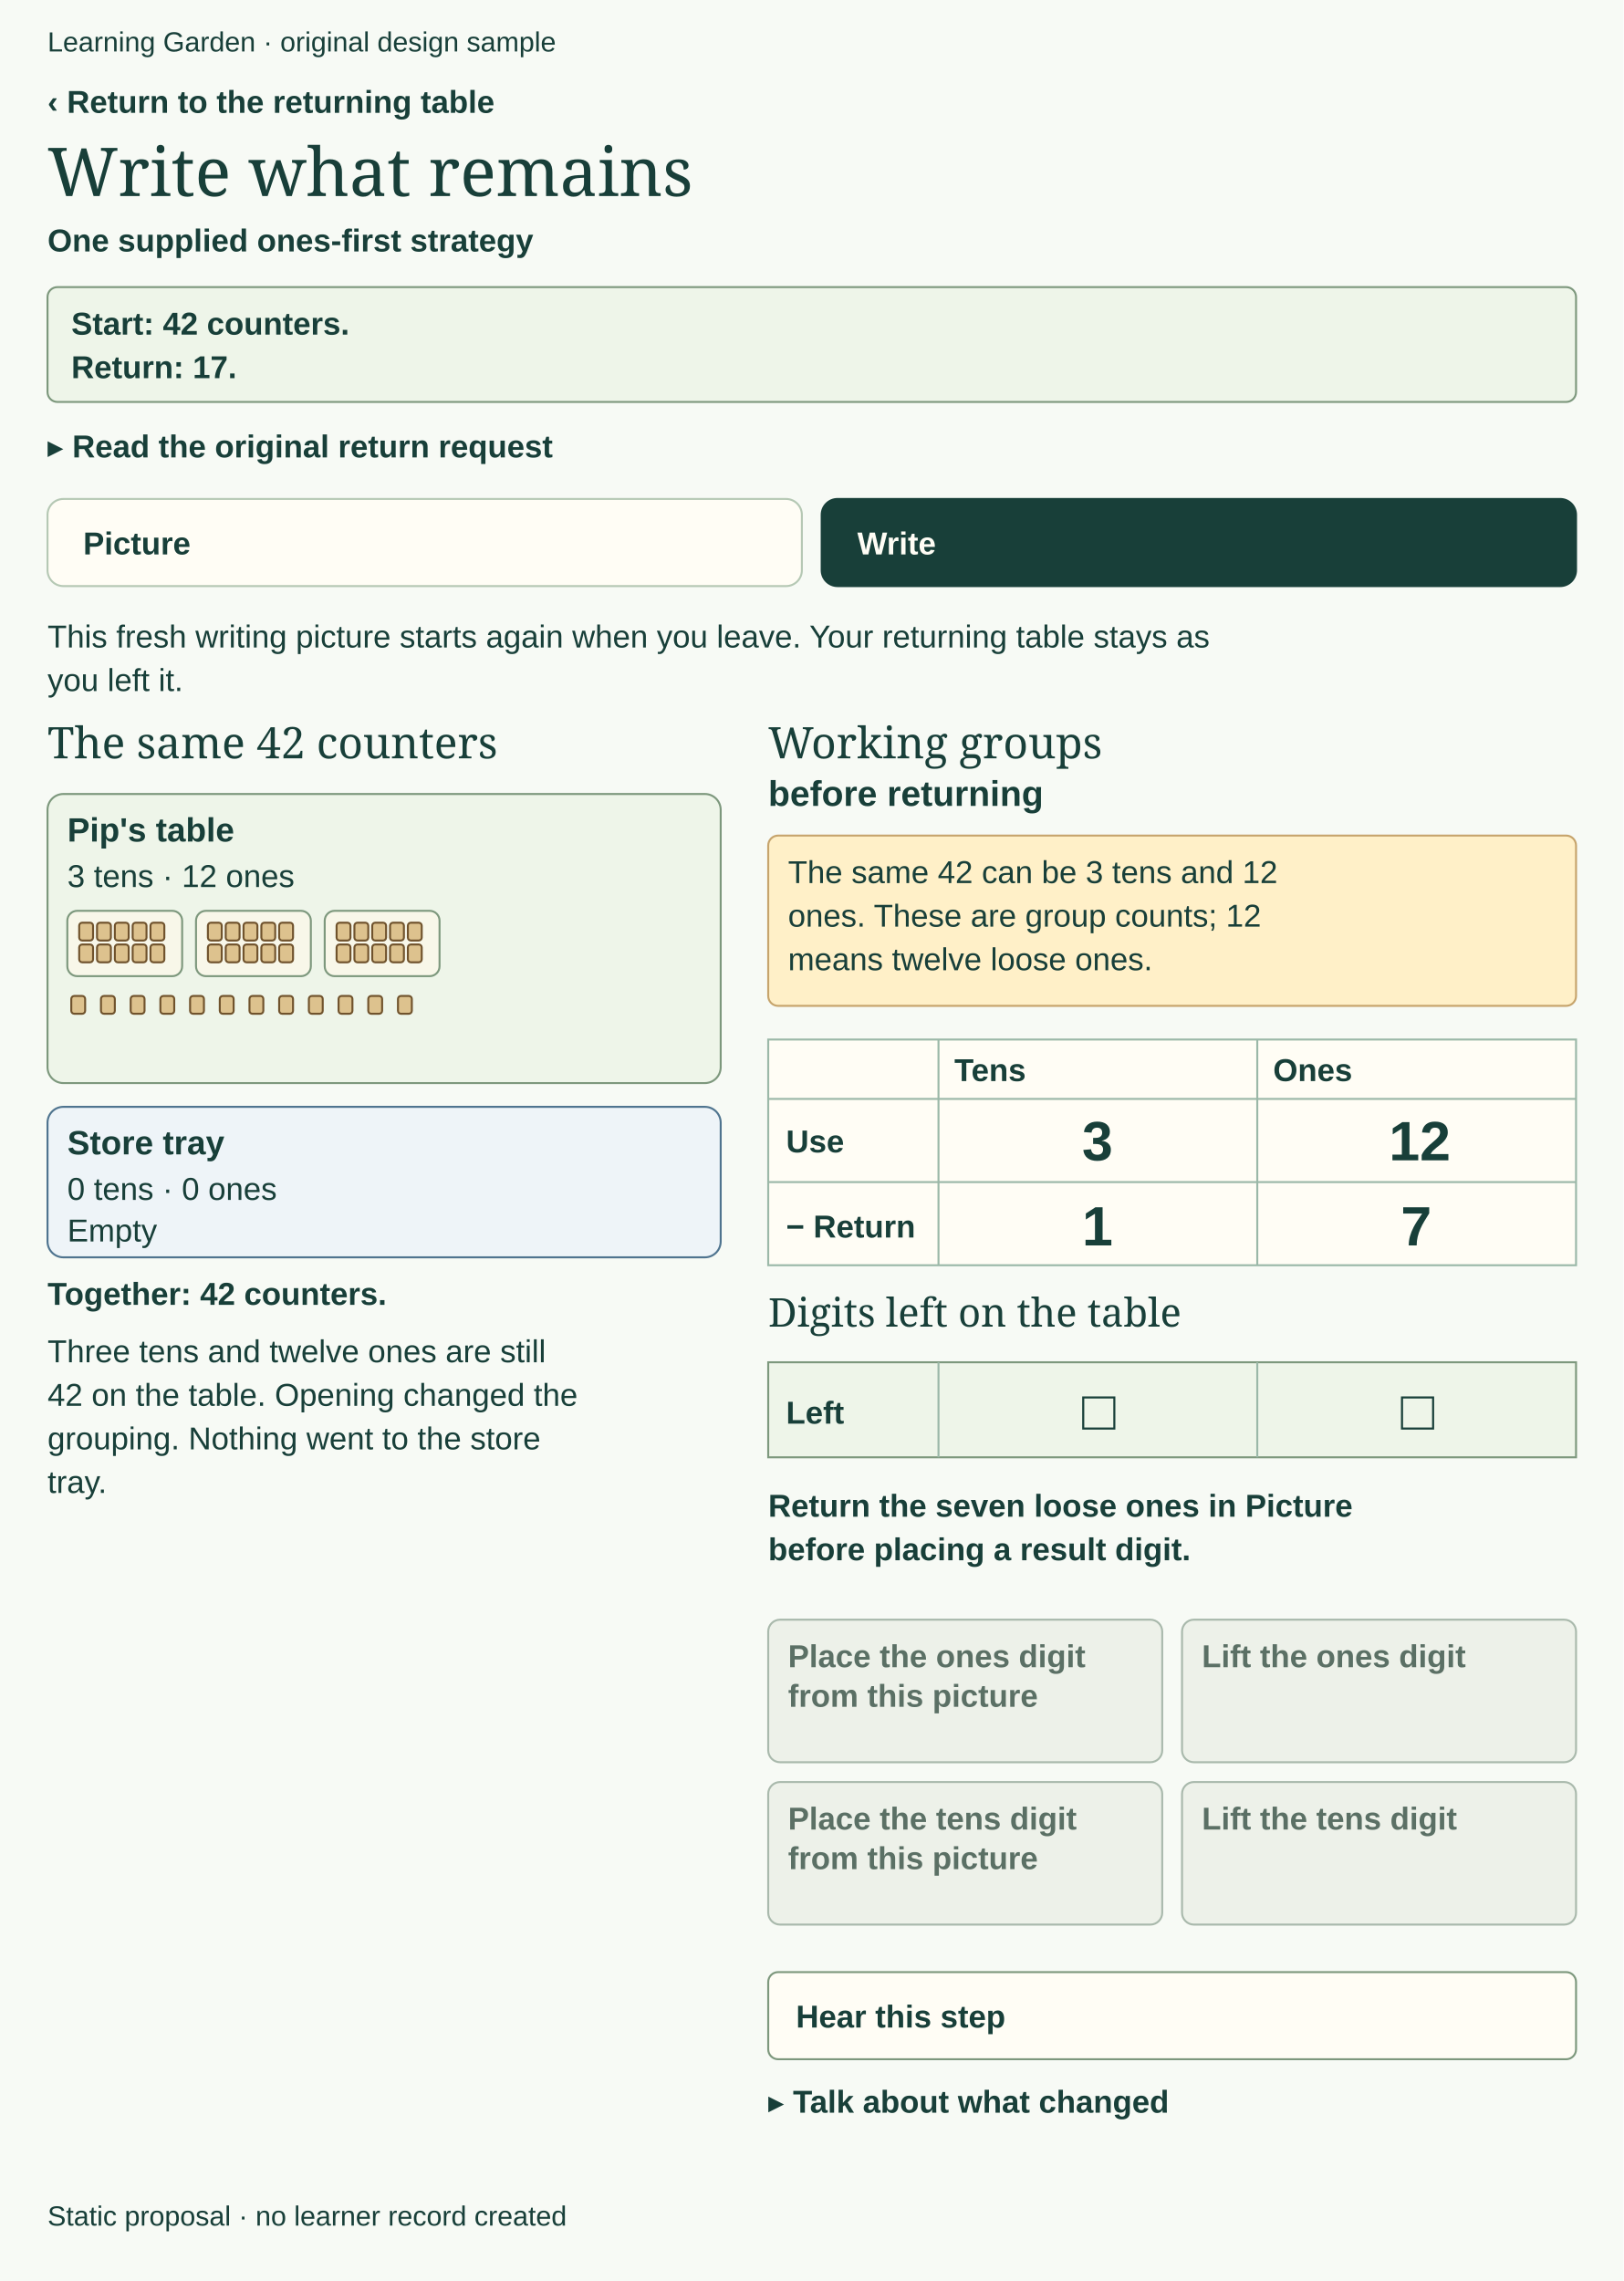
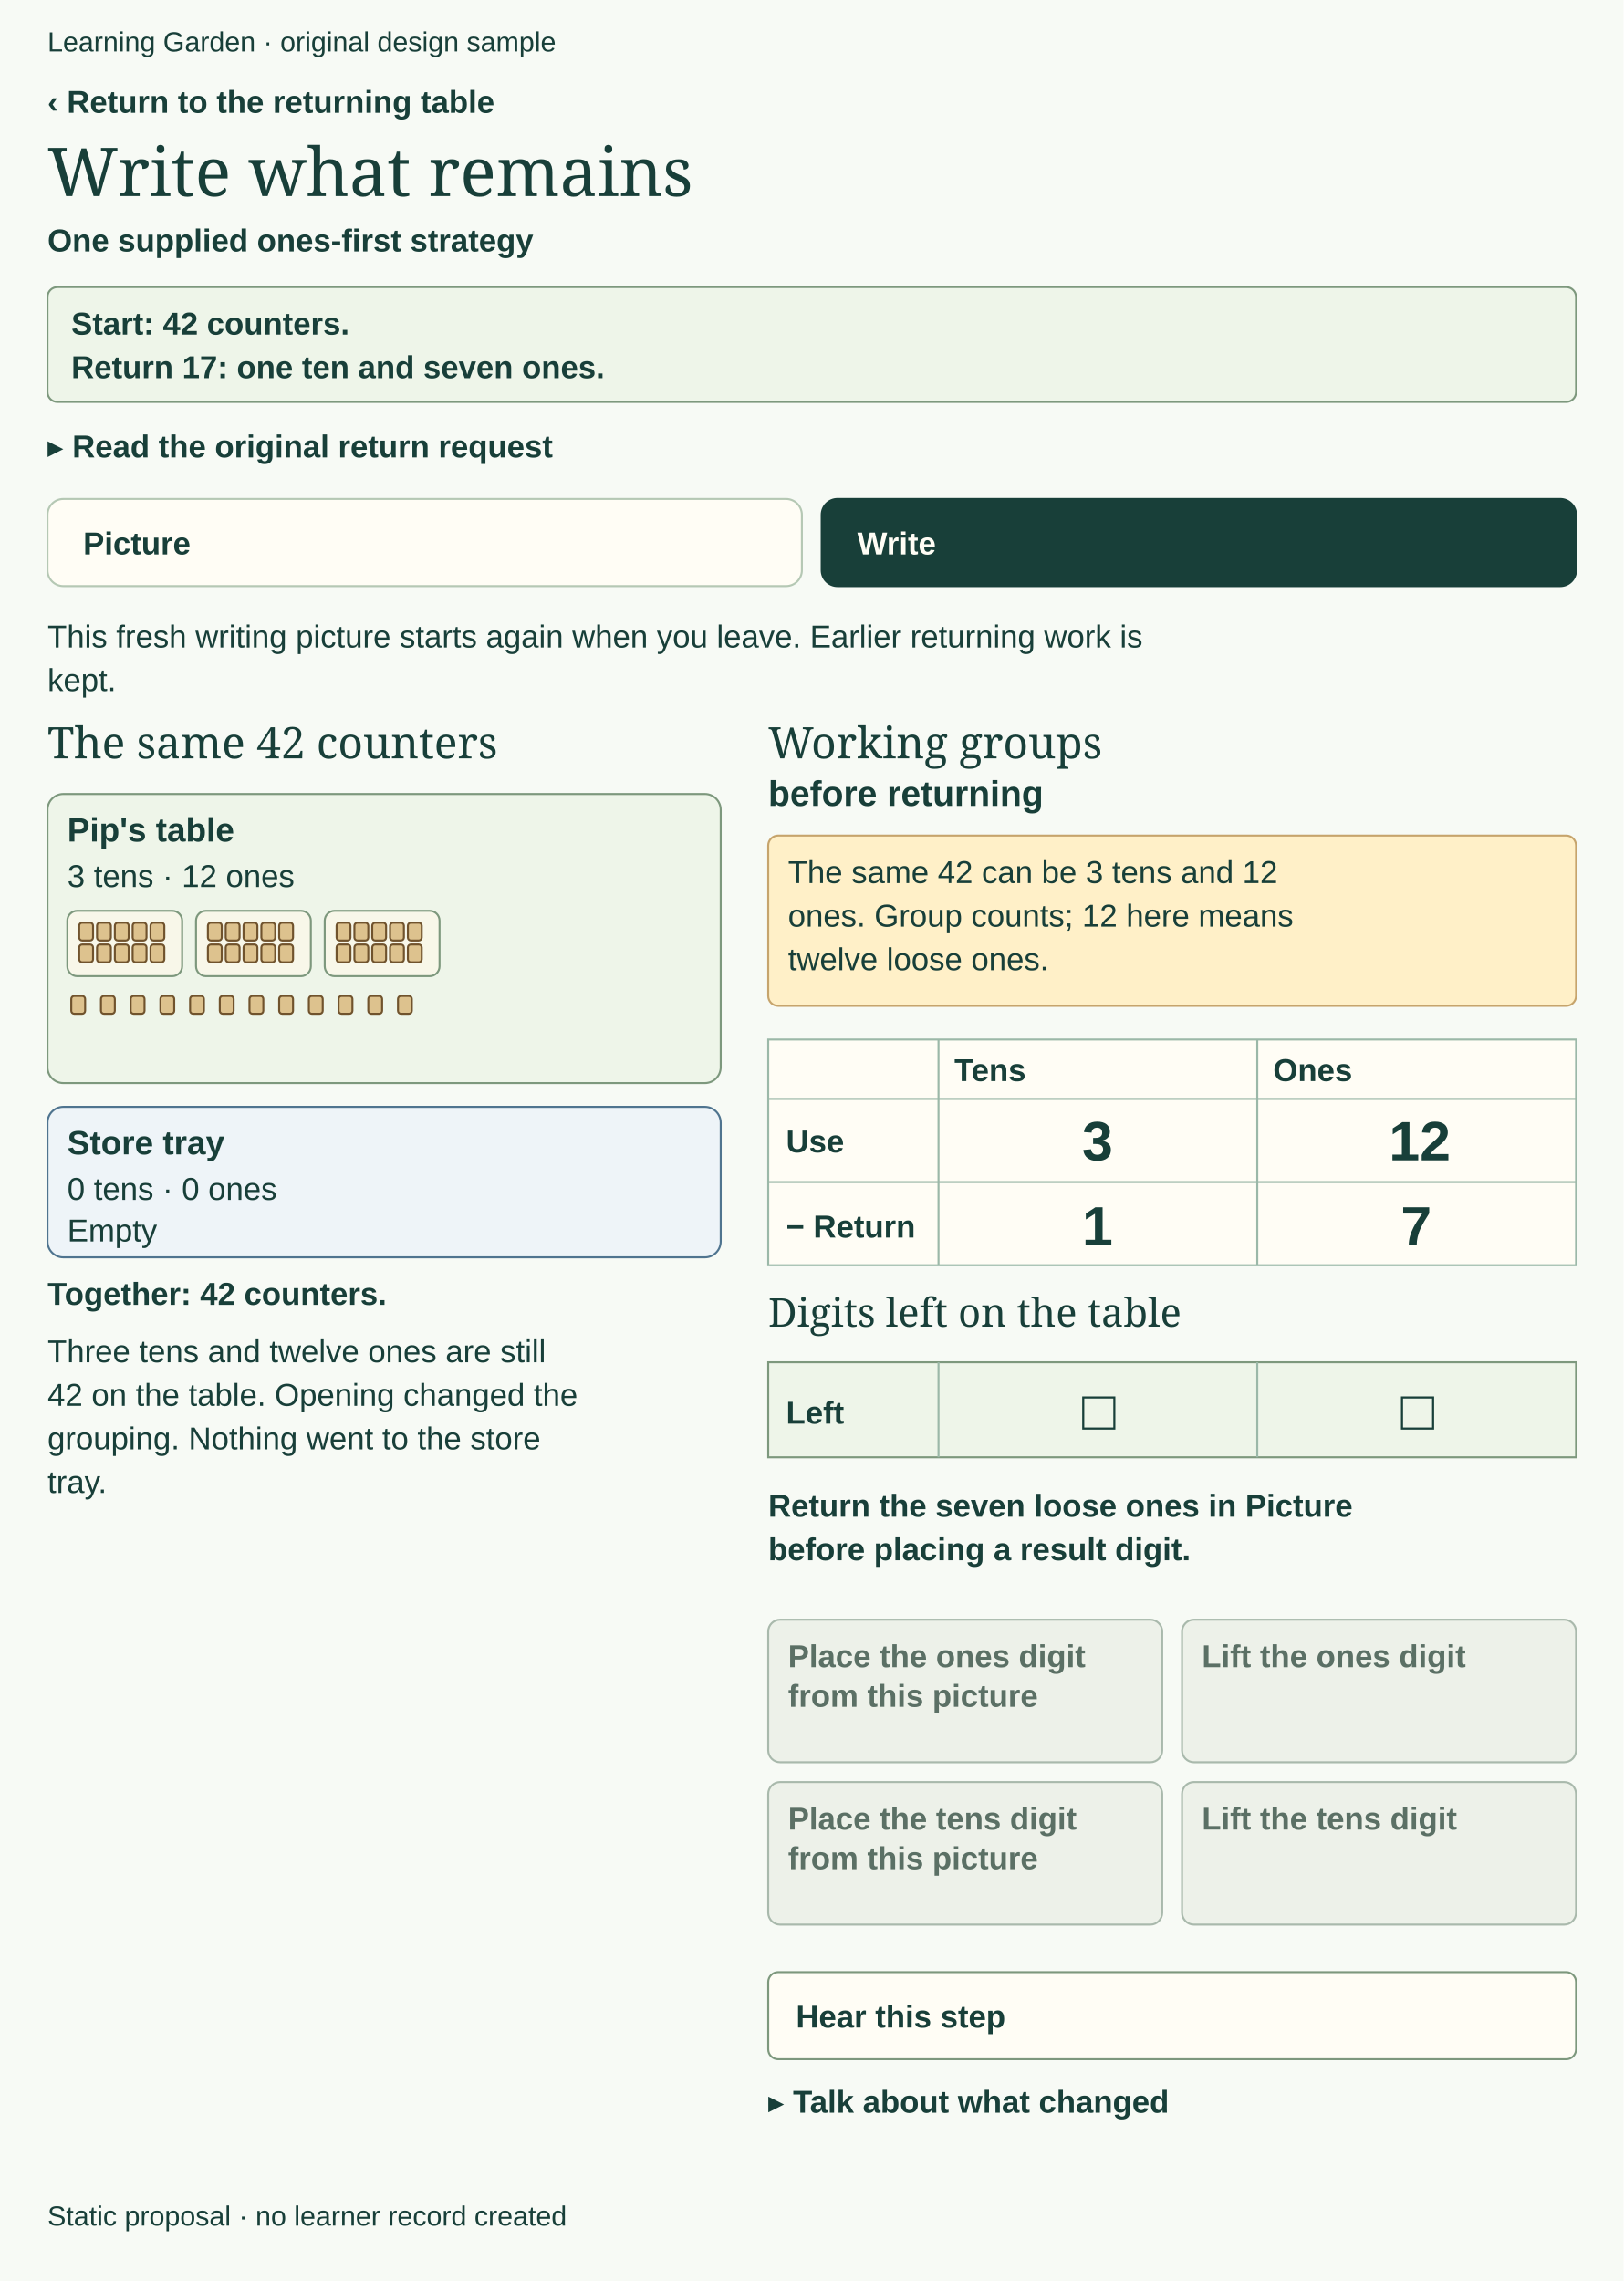
<svg xmlns="http://www.w3.org/2000/svg" width="820" height="1152" viewBox="0 0 820 1152" role="img" aria-labelledby="title desc">
  <rect width="100%" height="100%" fill="#f7faf5" />
  <text x="24" y="26" font-size="14" font-family="Trebuchet MS,Arial,sans-serif" font-weight="normal" fill="#183f39">Learning Garden · original design sample</text>
  <text x="24" y="57" font-size="16" font-family="Trebuchet MS,Arial,sans-serif" font-weight="bold" fill="#183f39">‹ Return to the returning table</text>
  <text x="24" y="99" font-size="34" font-family="Georgia,serif" font-weight="normal" fill="#183f39">Write what remains</text>
  <text x="24" y="127" font-size="16" font-family="Trebuchet MS,Arial,sans-serif" font-weight="bold" fill="#183f39">One supplied ones-first strategy</text>
  <rect x="24" y="145" width="772" height="58" rx="5" fill="#eef5e9" stroke="#7d987d" />
  <text x="36" y="169" font-size="16" font-family="Trebuchet MS,Arial,sans-serif" font-weight="bold" fill="#183f39">Start: 42 counters.</text>
-   <text x="36" y="191" font-size="16" font-family="Trebuchet MS,Arial,sans-serif" font-weight="bold" fill="#183f39">Return: 17.</text>
+   <text x="36" y="191" font-size="16" font-family="Trebuchet MS,Arial,sans-serif" font-weight="bold" fill="#183f39">Return 17: one ten and seven ones.</text>
  <text x="24" y="231" font-size="16" font-family="Trebuchet MS,Arial,sans-serif" font-weight="bold" fill="#183f39">▸ Read the original return request</text>
  <rect x="24" y="252" width="381.0" height="44" rx="8" fill="#fffdf5" stroke="#b5c8b4" />
  <text x="42" y="280" font-size="16" font-family="Trebuchet MS,Arial,sans-serif" font-weight="bold" fill="#183f39">Picture</text>
  <rect x="415.0" y="252" width="381.0" height="44" rx="8" fill="#183f39" stroke="#183f39" />
  <text x="433.0" y="280" font-size="16" font-family="Trebuchet MS,Arial,sans-serif" font-weight="bold" fill="#fffdf5">Write</text>
-   <text x="24" y="327" font-size="16" font-family="Trebuchet MS,Arial,sans-serif" font-weight="normal" fill="#183f39">This fresh writing picture starts again when you leave. Your returning table stays as</text>
-   <text x="24" y="349" font-size="16" font-family="Trebuchet MS,Arial,sans-serif" font-weight="normal" fill="#183f39">you left it.</text>
+   <text x="24" y="327" font-size="16" font-family="Trebuchet MS,Arial,sans-serif" font-weight="normal" fill="#183f39">This fresh writing picture starts again when you leave. Earlier returning work is</text>
+   <text x="24" y="349" font-size="16" font-family="Trebuchet MS,Arial,sans-serif" font-weight="normal" fill="#183f39">kept.</text>
  <text x="24" y="383" font-size="22" font-family="Georgia,serif" font-weight="normal" fill="#183f39">The same 42 counters</text>
  <rect x="24" y="401" width="340" height="146" rx="8" fill="#eef5e9" stroke="#7d987d" />
  <text x="34" y="425" font-size="17" font-family="Trebuchet MS,Arial,sans-serif" font-weight="bold" fill="#183f39">Pip's table</text>
  <text x="34" y="448" font-size="16" font-family="Trebuchet MS,Arial,sans-serif" font-weight="normal" fill="#183f39">3 tens · 12 ones</text>
  <rect x="34" y="460" width="58" height="33" rx="5" fill="#f8f7e9" stroke="#7d987d" />
  <rect x="40" y="466" width="7" height="9" rx="1.5" fill="#ddc28e" stroke="#70532d" />
  <rect x="49" y="466" width="7" height="9" rx="1.5" fill="#ddc28e" stroke="#70532d" />
  <rect x="58" y="466" width="7" height="9" rx="1.5" fill="#ddc28e" stroke="#70532d" />
  <rect x="67" y="466" width="7" height="9" rx="1.5" fill="#ddc28e" stroke="#70532d" />
  <rect x="76" y="466" width="7" height="9" rx="1.5" fill="#ddc28e" stroke="#70532d" />
  <rect x="40" y="477" width="7" height="9" rx="1.5" fill="#ddc28e" stroke="#70532d" />
  <rect x="49" y="477" width="7" height="9" rx="1.5" fill="#ddc28e" stroke="#70532d" />
  <rect x="58" y="477" width="7" height="9" rx="1.5" fill="#ddc28e" stroke="#70532d" />
  <rect x="67" y="477" width="7" height="9" rx="1.5" fill="#ddc28e" stroke="#70532d" />
  <rect x="76" y="477" width="7" height="9" rx="1.5" fill="#ddc28e" stroke="#70532d" />
  <rect x="99" y="460" width="58" height="33" rx="5" fill="#f8f7e9" stroke="#7d987d" />
  <rect x="105" y="466" width="7" height="9" rx="1.5" fill="#ddc28e" stroke="#70532d" />
  <rect x="114" y="466" width="7" height="9" rx="1.5" fill="#ddc28e" stroke="#70532d" />
  <rect x="123" y="466" width="7" height="9" rx="1.5" fill="#ddc28e" stroke="#70532d" />
  <rect x="132" y="466" width="7" height="9" rx="1.5" fill="#ddc28e" stroke="#70532d" />
  <rect x="141" y="466" width="7" height="9" rx="1.5" fill="#ddc28e" stroke="#70532d" />
  <rect x="105" y="477" width="7" height="9" rx="1.5" fill="#ddc28e" stroke="#70532d" />
  <rect x="114" y="477" width="7" height="9" rx="1.5" fill="#ddc28e" stroke="#70532d" />
  <rect x="123" y="477" width="7" height="9" rx="1.5" fill="#ddc28e" stroke="#70532d" />
  <rect x="132" y="477" width="7" height="9" rx="1.5" fill="#ddc28e" stroke="#70532d" />
  <rect x="141" y="477" width="7" height="9" rx="1.5" fill="#ddc28e" stroke="#70532d" />
  <rect x="164" y="460" width="58" height="33" rx="5" fill="#f8f7e9" stroke="#7d987d" />
  <rect x="170" y="466" width="7" height="9" rx="1.5" fill="#ddc28e" stroke="#70532d" />
  <rect x="179" y="466" width="7" height="9" rx="1.5" fill="#ddc28e" stroke="#70532d" />
  <rect x="188" y="466" width="7" height="9" rx="1.5" fill="#ddc28e" stroke="#70532d" />
  <rect x="197" y="466" width="7" height="9" rx="1.5" fill="#ddc28e" stroke="#70532d" />
  <rect x="206" y="466" width="7" height="9" rx="1.5" fill="#ddc28e" stroke="#70532d" />
  <rect x="170" y="477" width="7" height="9" rx="1.5" fill="#ddc28e" stroke="#70532d" />
  <rect x="179" y="477" width="7" height="9" rx="1.5" fill="#ddc28e" stroke="#70532d" />
  <rect x="188" y="477" width="7" height="9" rx="1.5" fill="#ddc28e" stroke="#70532d" />
  <rect x="197" y="477" width="7" height="9" rx="1.5" fill="#ddc28e" stroke="#70532d" />
  <rect x="206" y="477" width="7" height="9" rx="1.5" fill="#ddc28e" stroke="#70532d" />
  <rect x="36" y="503" width="7" height="9" rx="1.5" fill="#ddc28e" stroke="#70532d" />
  <rect x="51" y="503" width="7" height="9" rx="1.5" fill="#ddc28e" stroke="#70532d" />
  <rect x="66" y="503" width="7" height="9" rx="1.5" fill="#ddc28e" stroke="#70532d" />
  <rect x="81" y="503" width="7" height="9" rx="1.5" fill="#ddc28e" stroke="#70532d" />
  <rect x="96" y="503" width="7" height="9" rx="1.5" fill="#ddc28e" stroke="#70532d" />
  <rect x="111" y="503" width="7" height="9" rx="1.5" fill="#ddc28e" stroke="#70532d" />
  <rect x="126" y="503" width="7" height="9" rx="1.5" fill="#ddc28e" stroke="#70532d" />
  <rect x="141" y="503" width="7" height="9" rx="1.5" fill="#ddc28e" stroke="#70532d" />
  <rect x="156" y="503" width="7" height="9" rx="1.5" fill="#ddc28e" stroke="#70532d" />
  <rect x="171" y="503" width="7" height="9" rx="1.5" fill="#ddc28e" stroke="#70532d" />
  <rect x="186" y="503" width="7" height="9" rx="1.5" fill="#ddc28e" stroke="#70532d" />
  <rect x="201" y="503" width="7" height="9" rx="1.5" fill="#ddc28e" stroke="#70532d" />
  <rect x="24" y="559" width="340" height="76" rx="8" fill="#eef4f8" stroke="#4f748f" />
  <text x="34" y="583" font-size="17" font-family="Trebuchet MS,Arial,sans-serif" font-weight="bold" fill="#183f39">Store tray</text>
  <text x="34" y="606" font-size="16" font-family="Trebuchet MS,Arial,sans-serif" font-weight="normal" fill="#183f39">0 tens · 0 ones</text>
  <text x="34" y="627" font-size="16" font-family="Trebuchet MS,Arial,sans-serif" font-weight="normal" fill="#183f39">Empty</text>
  <text x="24" y="659" font-size="16" font-family="Trebuchet MS,Arial,sans-serif" font-weight="bold" fill="#183f39">Together: 42 counters.</text>
  <text x="24" y="688" font-size="16" font-family="Trebuchet MS,Arial,sans-serif" font-weight="normal" fill="#183f39">Three tens and twelve ones are still</text>
  <text x="24" y="710" font-size="16" font-family="Trebuchet MS,Arial,sans-serif" font-weight="normal" fill="#183f39">42 on the table. Opening changed the</text>
  <text x="24" y="732" font-size="16" font-family="Trebuchet MS,Arial,sans-serif" font-weight="normal" fill="#183f39">grouping. Nothing went to the store</text>
  <text x="24" y="754" font-size="16" font-family="Trebuchet MS,Arial,sans-serif" font-weight="normal" fill="#183f39">tray.</text>
  <text x="388" y="383" font-size="22" font-family="Georgia,serif" font-weight="normal" fill="#183f39">Working groups</text>
  <text x="388" y="407" font-size="18" font-family="Trebuchet MS,Arial,sans-serif" font-weight="bold" fill="#183f39">before returning</text>
  <rect x="388" y="422" width="408" height="86" rx="5" fill="#fff0c8" stroke="#c6a46c" />
  <text x="398" y="446" font-size="16" font-family="Trebuchet MS,Arial,sans-serif" font-weight="normal" fill="#183f39">The same 42 can be 3 tens and 12</text>
-   <text x="398" y="468" font-size="16" font-family="Trebuchet MS,Arial,sans-serif" font-weight="normal" fill="#183f39">ones. These are group counts; 12</text>
-   <text x="398" y="490" font-size="16" font-family="Trebuchet MS,Arial,sans-serif" font-weight="normal" fill="#183f39">means twelve loose ones.</text>
+   <text x="398" y="468" font-size="16" font-family="Trebuchet MS,Arial,sans-serif" font-weight="normal" fill="#183f39">ones. Group counts; 12 here means</text>
+   <text x="398" y="490" font-size="16" font-family="Trebuchet MS,Arial,sans-serif" font-weight="normal" fill="#183f39">twelve loose ones.</text>
  <rect x="388" y="525" width="408" height="114" rx="0" fill="#fffdf5" stroke="#9bb8a8" />
  <path d="M388 555h408" stroke="#9bb8a8" />
  <path d="M388 597h408" stroke="#9bb8a8" />
  <path d="M474 525v114" stroke="#9bb8a8" />
  <path d="M635.0 525v114" stroke="#9bb8a8" />
  <text x="482" y="546" font-size="16" font-family="Trebuchet MS,Arial,sans-serif" font-weight="bold" fill="#183f39">Tens</text>
  <text x="643.0" y="546" font-size="16" font-family="Trebuchet MS,Arial,sans-serif" font-weight="bold" fill="#183f39">Ones</text>
  <text x="397" y="582" font-size="16" font-family="Trebuchet MS,Arial,sans-serif" font-weight="bold" fill="#183f39">Use</text>
  <text x="397" y="625" font-size="16" font-family="Trebuchet MS,Arial,sans-serif" font-weight="bold" fill="#183f39">− Return</text>
  <text x="546.5" y="586" font-size="28" font-family="Trebuchet MS,Arial,sans-serif" font-weight="bold" fill="#183f39">3</text>
  <text x="701.5" y="586" font-size="28" font-family="Trebuchet MS,Arial,sans-serif" font-weight="bold" fill="#183f39">12</text>
  <text x="546.5" y="629" font-size="28" font-family="Trebuchet MS,Arial,sans-serif" font-weight="bold" fill="#183f39">1</text>
  <text x="707.5" y="629" font-size="28" font-family="Trebuchet MS,Arial,sans-serif" font-weight="bold" fill="#183f39">7</text>
  <text x="388" y="670" font-size="20" font-family="Georgia,serif" font-weight="normal" fill="#183f39">Digits left on the table</text>
  <rect x="388" y="688" width="408" height="48" rx="0" fill="#eef5e9" stroke="#7d987d" />
  <path d="M474 688v48" stroke="#9bb8a8" />
  <path d="M635.0 688v48" stroke="#9bb8a8" />
  <text x="397" y="719" font-size="16" font-family="Trebuchet MS,Arial,sans-serif" font-weight="bold" fill="#183f39">Left</text>
  <text x="546.5" y="722" font-size="28" font-family="Trebuchet MS,Arial,sans-serif" font-weight="bold" fill="#183f39">□</text>
  <text x="707.5" y="722" font-size="28" font-family="Trebuchet MS,Arial,sans-serif" font-weight="bold" fill="#183f39">□</text>
  <text x="388" y="766" font-size="16" font-family="Trebuchet MS,Arial,sans-serif" font-weight="bold" fill="#183f39">Return the seven loose ones in Picture</text>
  <text x="388" y="788" font-size="16" font-family="Trebuchet MS,Arial,sans-serif" font-weight="bold" fill="#183f39">before placing a result digit.</text>
  <rect x="388.0" y="818" width="199.0" height="72" rx="6" fill="#edf1e9" stroke="#a9b9ac" />
  <text x="398.0" y="842" font-size="16" font-family="Trebuchet MS,Arial,sans-serif" font-weight="bold" fill="#5b7065">Place the ones digit</text>
  <text x="398.0" y="862" font-size="16" font-family="Trebuchet MS,Arial,sans-serif" font-weight="bold" fill="#5b7065">from this picture</text>
  <rect x="597.0" y="818" width="199.0" height="72" rx="6" fill="#edf1e9" stroke="#a9b9ac" />
  <text x="607.0" y="842" font-size="16" font-family="Trebuchet MS,Arial,sans-serif" font-weight="bold" fill="#5b7065">Lift the ones digit</text>
  <rect x="388.0" y="900" width="199.0" height="72" rx="6" fill="#edf1e9" stroke="#a9b9ac" />
  <text x="398.0" y="924" font-size="16" font-family="Trebuchet MS,Arial,sans-serif" font-weight="bold" fill="#5b7065">Place the tens digit</text>
  <text x="398.0" y="944" font-size="16" font-family="Trebuchet MS,Arial,sans-serif" font-weight="bold" fill="#5b7065">from this picture</text>
  <rect x="597.0" y="900" width="199.0" height="72" rx="6" fill="#edf1e9" stroke="#a9b9ac" />
  <text x="607.0" y="924" font-size="16" font-family="Trebuchet MS,Arial,sans-serif" font-weight="bold" fill="#5b7065">Lift the tens digit</text>
  <rect x="388" y="996" width="408" height="44" rx="5" fill="#fffdf5" stroke="#7d987d" />
  <text x="402" y="1024" font-size="16" font-family="Trebuchet MS,Arial,sans-serif" font-weight="bold" fill="#183f39">Hear this step</text>
  <text x="388" y="1067" font-size="16" font-family="Trebuchet MS,Arial,sans-serif" font-weight="bold" fill="#183f39">▸ Talk about what changed</text>
  <text x="24" y="1124" font-size="14" font-family="Trebuchet MS,Arial,sans-serif" font-weight="normal" fill="#183f39">Static proposal · no learner record created</text>
</svg>
